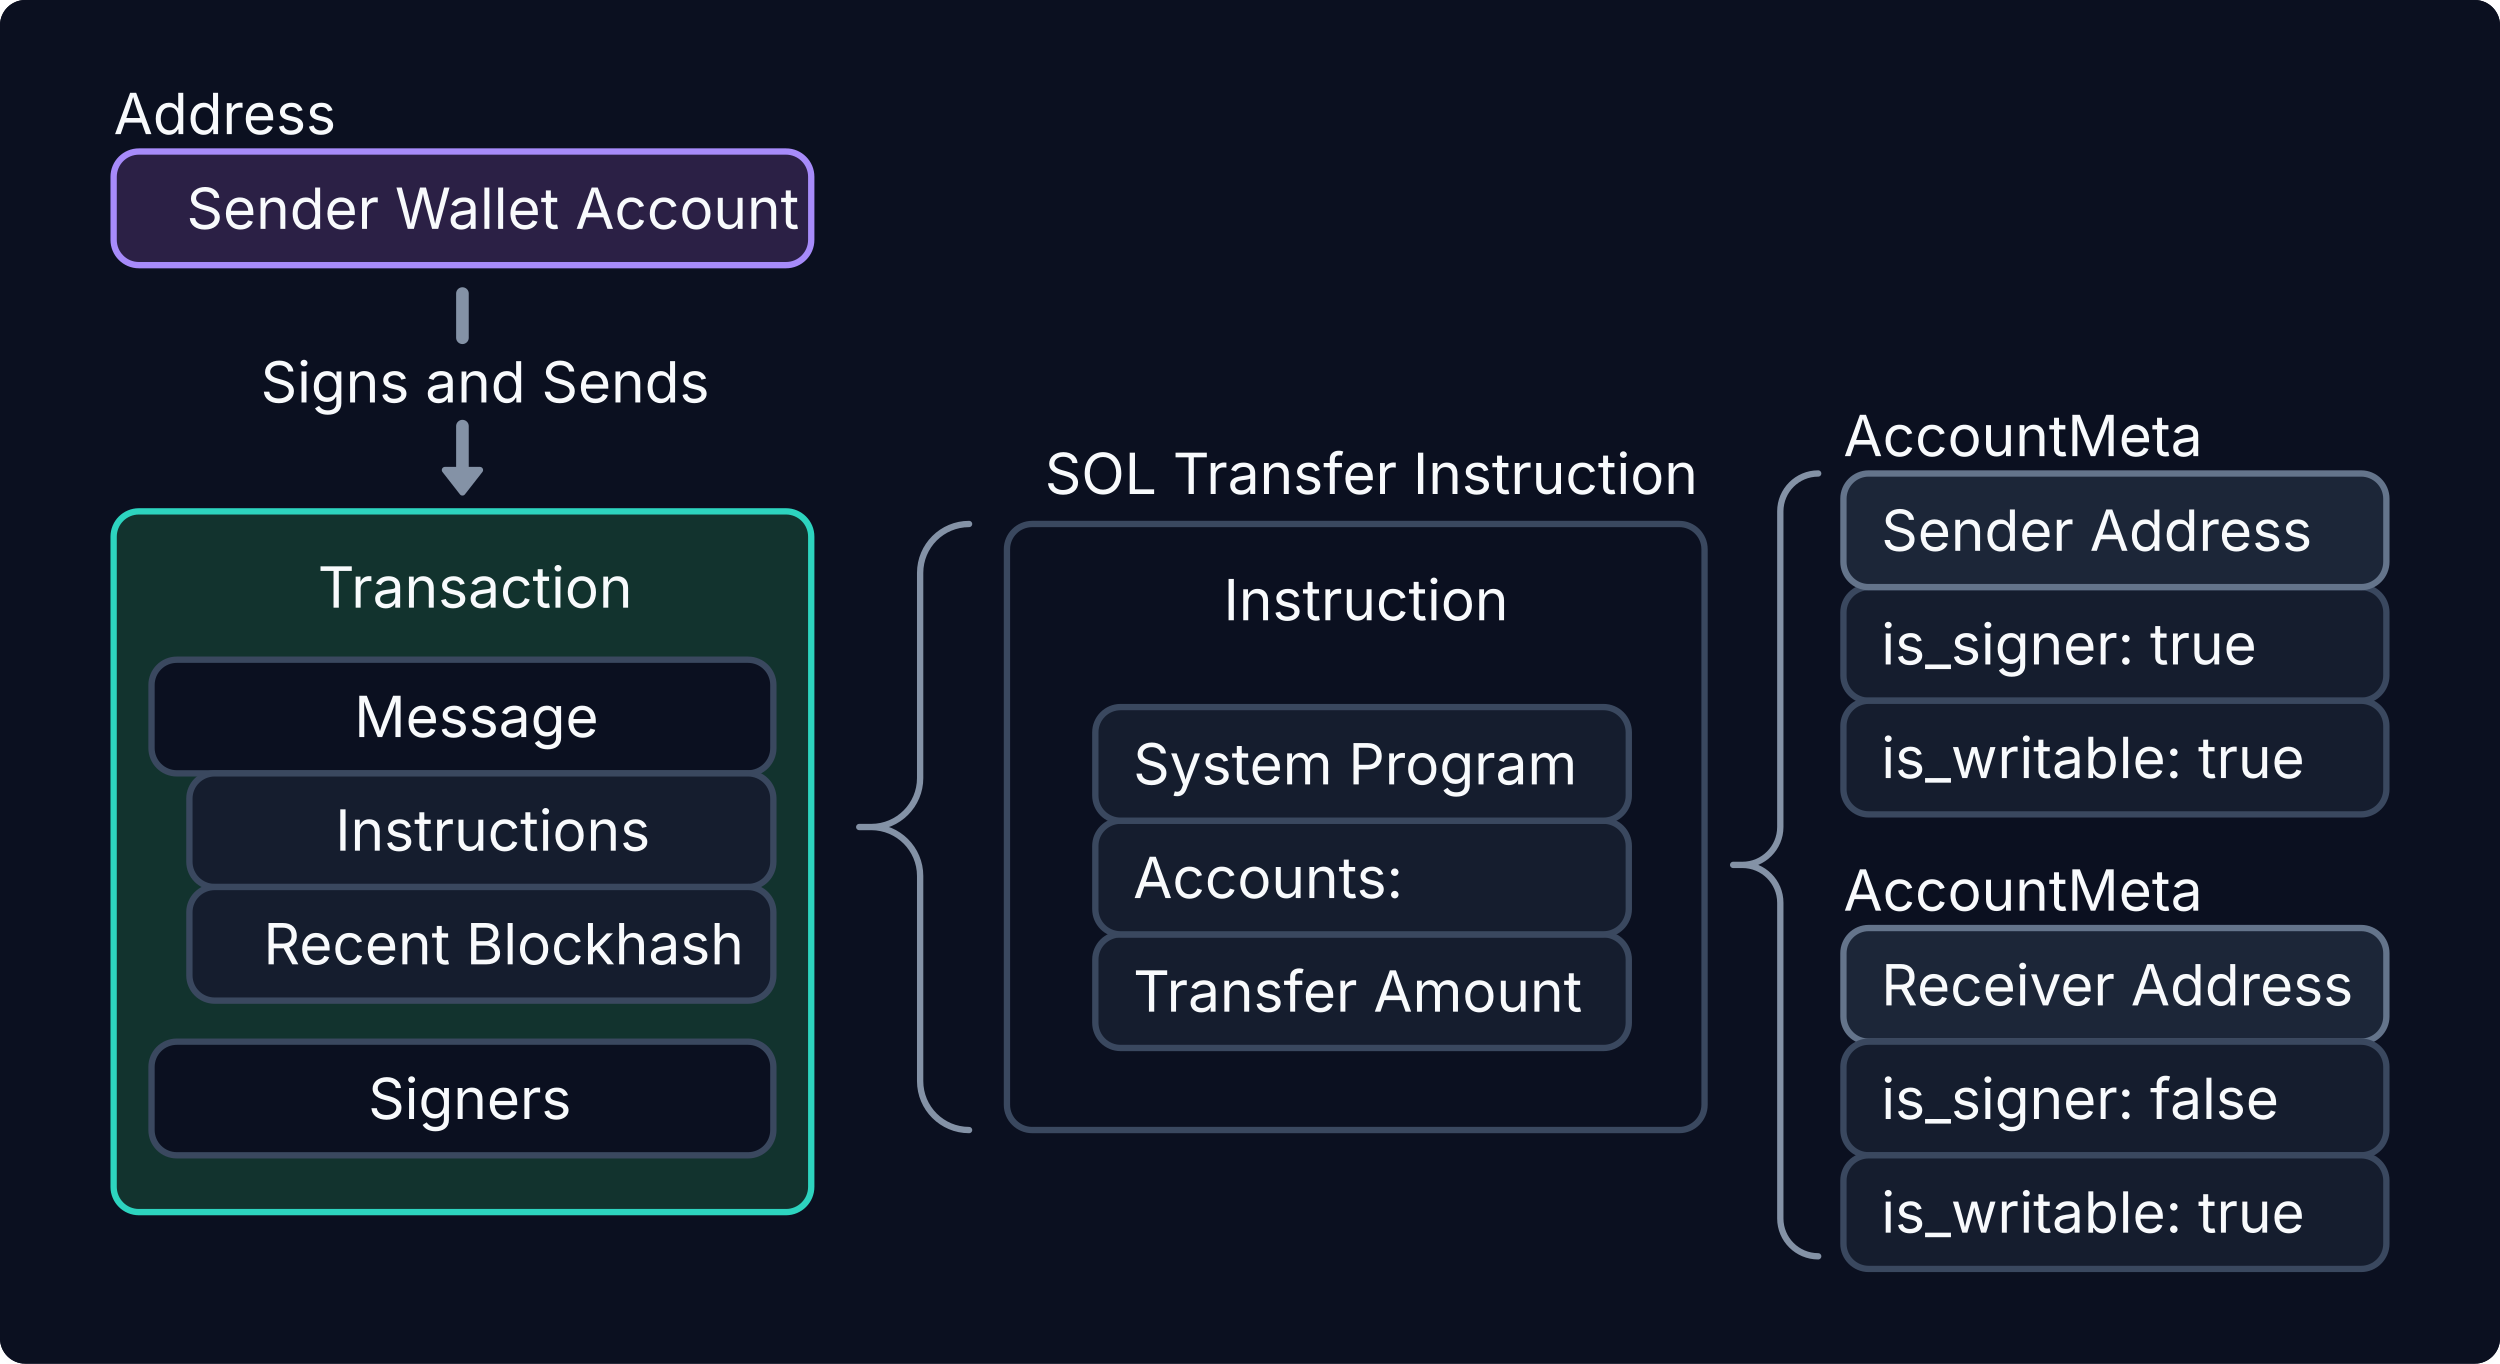
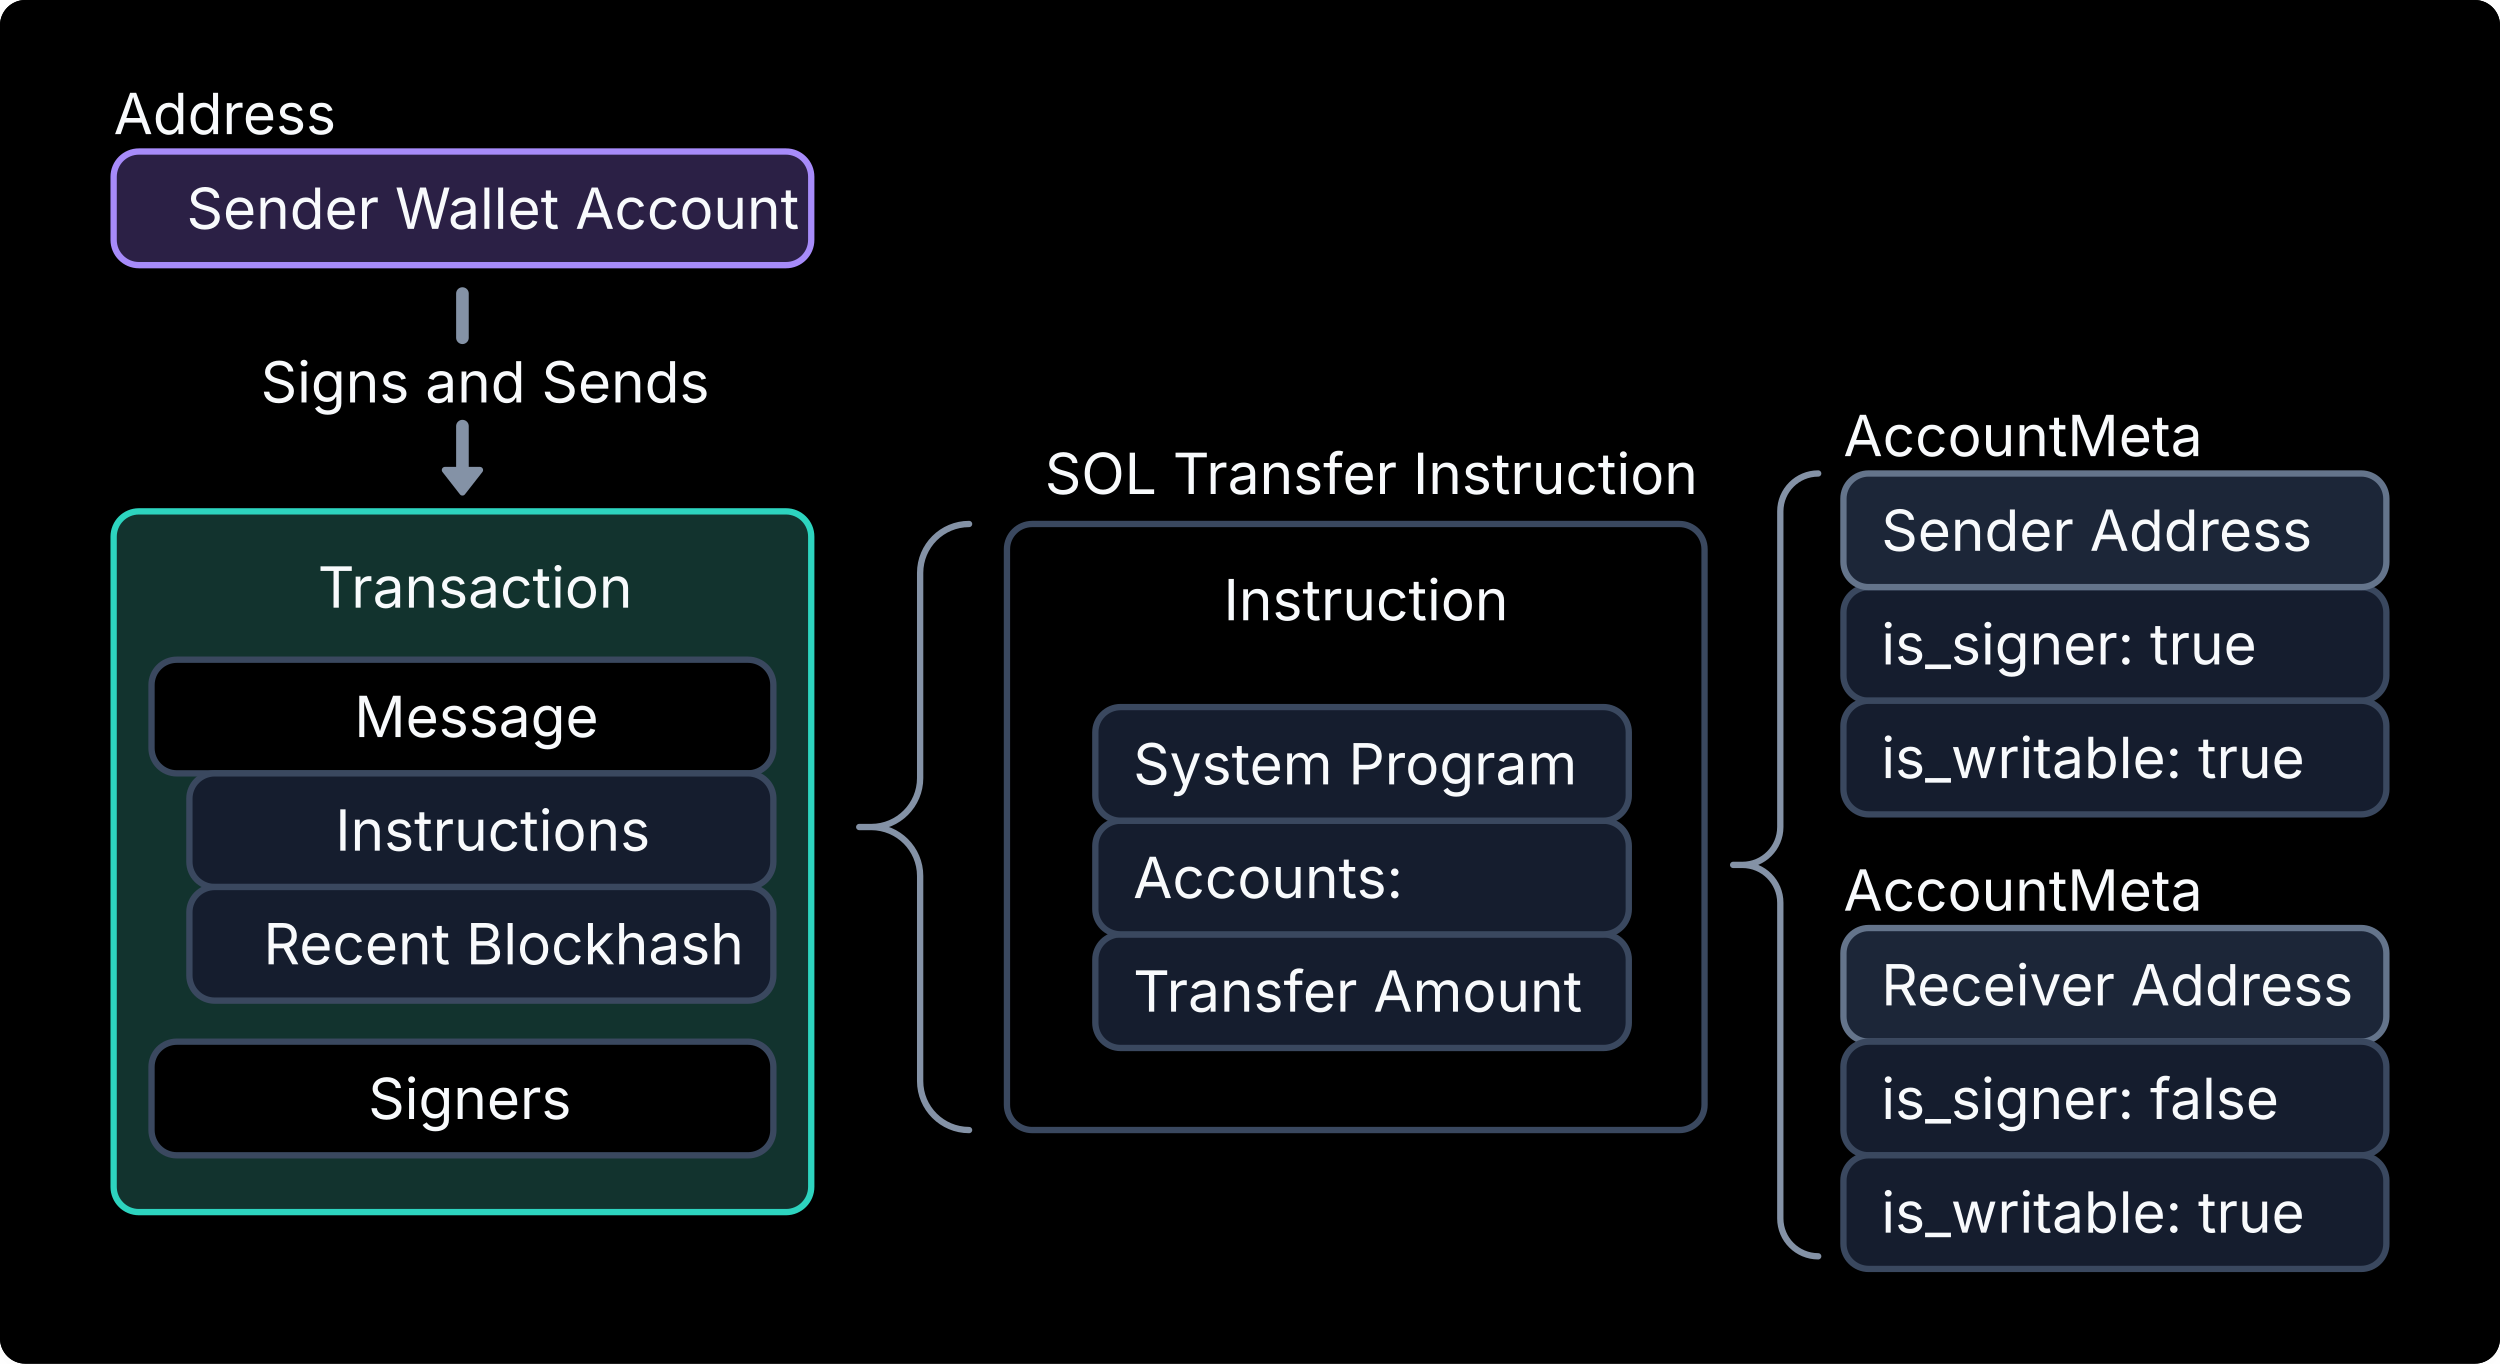
<svg xmlns="http://www.w3.org/2000/svg" version="1.1" viewBox="240 216 792 432" width="792px" height="432px">
  <defs>
    <style>text{font-family:Diatype,Inter,ui-sans-serif,system-ui,sans-serif}</style>
    <g>
      <filter id="white-fill-shadow" y="-50%" height="200%">
        <feDropShadow dx="0" dy="2" stdDeviation="6" flood-opacity="0.03" flood-color="#000000" />
      </filter>
      <filter id="light-gray-fill-shadow" y="-50%" height="200%">
        <feDropShadow dx="0" dy="2" stdDeviation="6" flood-opacity="0.09" flood-color="#000000" />
      </filter>
      <filter id="yellow-fill-shadow" y="-50%" height="200%">
        <feDropShadow dx="0" dy="2" stdDeviation="6" flood-opacity="0.12" flood-color="#000000" />
      </filter>
      <filter id="fill-shadow" y="-50%" height="200%">
        <feDropShadow dx="0" dy="2" stdDeviation="6" flood-opacity="0.16" flood-color="#000000" />
      </filter>
      <filter id="frame-shadow" y="-50%" height="200%">
        <feDropShadow dx="0" dy="3" stdDeviation="8" flood-opacity="0.06" flood-color="#000000" />
      </filter>
      <filter id="button-shadow" y="-50%" height="200%">
        <feDropShadow dx="0" dy="2" stdDeviation="6" flood-opacity="0.03" flood-color="#000000" />
      </filter>
      <filter id="button-hover-shadow" y="-50%" height="200%">
        <feDropShadow dx="0" dy="2" stdDeviation="6" flood-opacity="0.08" flood-color="#000000" />
      </filter>
      <filter id="badge-shadow" y="-50%" height="200%">
        <feDropShadow dx="0" dy="2" stdDeviation="6" flood-opacity="0.08" flood-color="#000000" />
      </filter>
    </g>
  </defs>
  <g>
-     <rect x="240" y="216" width="792" height="432" rx="8" ry="8" fill="#0b1020" filter="url(#white-fill-shadow)" />
+     <rect x="240" y="216" width="792" height="432" rx="8" ry="8" fill="#000000" filter="url(#white-fill-shadow)" />
    <g>
-       <rect x="240" y="216" width="792" height="432" rx="8" ry="8" fill="#0b1020" />
+       <rect x="240" y="216" width="792" height="432" rx="8" ry="8" fill="#000000" />
    </g>
    <g>
      <g>
        <g class="content">
          <g>
            <g>
              <g>
                <g>
                  <g />
                  <text fill="#f8fafc" hover-props="{}">
                    <tspan x="824" y="360.5" font-family="Diatype,Inter,ui-sans-serif,system-ui,sans-serif" font-size="18" font-style="normal" font-weight="normal">AccountMeta</tspan>
                  </text>
                </g>
              </g>
            </g>
          </g>
        </g>
      </g>
      <g>
        <g class="content">
          <g>
            <g>
              <g>
                <g>
                  <g />
                  <text fill="#f8fafc" hover-props="{}">
                    <tspan x="824" y="504.5" font-family="Diatype,Inter,ui-sans-serif,system-ui,sans-serif" font-size="18" font-style="normal" font-weight="normal">AccountMeta</tspan>
                  </text>
                </g>
              </g>
            </g>
          </g>
        </g>
      </g>
      <g>
        <g>
          <rect x="276" y="378" width="221" height="222" rx="8" ry="8" fill="#12332e" />
          <rect y="378" rx="8" stroke="#2dd4bf" fill="none" stroke-linejoin="round" width="221" stroke-linecap="round" stroke-width="2" x="276" ry="8" height="222" />
          <g class="content">
            <g>
              <g>
                <g>
                  <g>
                    <g />
                    <text fill="#f8fafc" hover-props="{}">
                      <tspan x="340.681" y="408.5" font-family="Diatype,Inter,ui-sans-serif,system-ui,sans-serif" font-size="18" font-style="normal" font-weight="normal">Transaction</tspan>
                    </text>
                  </g>
                </g>
              </g>
            </g>
          </g>
        </g>
        <g>
          <g>
            <g>
-               <rect x="288" y="425" width="197" height="36" rx="8" ry="8" fill="#0b1020" />
+               <rect x="288" y="425" width="197" height="36" rx="8" ry="8" fill="#000000" />
              <rect y="425" rx="8" stroke="#3a485f" fill="none" stroke-linejoin="round" width="197" stroke-linecap="round" stroke-width="2" x="288" ry="8" height="36" />
              <g class="content">
                <g>
                  <g>
                    <g>
                      <g>
                        <g />
                        <text fill="#f8fafc" hover-props="{}">
                          <tspan x="352.237" y="449.5" font-family="Diatype,Inter,ui-sans-serif,system-ui,sans-serif" font-size="18" font-style="normal" font-weight="normal">Message</tspan>
                        </text>
                      </g>
                    </g>
                  </g>
                </g>
              </g>
            </g>
          </g>
          <g>
            <g>
-               <rect x="288" y="546" width="197" height="36" rx="8" ry="8" fill="#0b1020" />
+               <rect x="288" y="546" width="197" height="36" rx="8" ry="8" fill="#000000" />
              <rect y="546" rx="8" stroke="#3a485f" fill="none" stroke-linejoin="round" width="197" stroke-linecap="round" stroke-width="2" x="288" ry="8" height="36" />
              <g class="content">
                <g>
                  <g>
                    <g>
                      <g>
                        <g />
                        <text fill="#f8fafc" hover-props="{}">
                          <tspan x="356.656" y="570.5" font-family="Diatype,Inter,ui-sans-serif,system-ui,sans-serif" font-size="18" font-style="normal" font-weight="normal">Signers</tspan>
                        </text>
                      </g>
                    </g>
                  </g>
                </g>
              </g>
            </g>
          </g>
          <g>
            <g>
              <rect x="300" y="461" width="185" height="36" rx="8" ry="8" fill="#151d2e" />
              <rect y="461" rx="8" stroke="#3a485f" fill="none" stroke-linejoin="round" width="185" stroke-linecap="round" stroke-width="2" x="300" ry="8" height="36" />
              <g class="content">
                <g>
                  <g>
                    <g>
                      <g>
                        <g />
                        <text fill="#f8fafc" hover-props="{}">
                          <tspan x="346.221" y="485.5" font-family="Diatype,Inter,ui-sans-serif,system-ui,sans-serif" font-size="18" font-style="normal" font-weight="normal">Instructions</tspan>
                        </text>
                      </g>
                    </g>
                  </g>
                </g>
              </g>
            </g>
          </g>
          <g>
            <g>
              <rect x="300" y="497" width="185" height="36" rx="8" ry="8" fill="#151d2e" />
              <rect y="497" rx="8" stroke="#3a485f" fill="none" stroke-linejoin="round" width="185" stroke-linecap="round" stroke-width="2" x="300" ry="8" height="36" />
              <g class="content">
                <g>
                  <g>
                    <g>
                      <g>
                        <g />
                        <text fill="#f8fafc" hover-props="{}">
                          <tspan x="323.487" y="521.5" font-family="Diatype,Inter,ui-sans-serif,system-ui,sans-serif" font-size="18" font-style="normal" font-weight="normal">Recent Blockhash</tspan>
                        </text>
                      </g>
                    </g>
                  </g>
                </g>
              </g>
            </g>
          </g>
        </g>
      </g>
      <g>
        <g>
-           <rect x="559" y="382" width="221" height="192" rx="8" ry="8" fill="#0b1020" />
+           <rect x="559" y="382" width="221" height="192" rx="8" ry="8" fill="#000000" />
          <rect y="382" rx="8" stroke="#3a485f" fill="none" stroke-linejoin="round" width="221" stroke-linecap="round" stroke-width="2" x="559" ry="8" height="192" />
          <g class="content">
            <g>
              <g>
                <g>
                  <g>
                    <g />
                    <text fill="#f8fafc" hover-props="{}">
                      <tspan x="627.631" y="412.5" font-family="Diatype,Inter,ui-sans-serif,system-ui,sans-serif" font-size="18" font-style="normal" font-weight="normal">Instruction</tspan>
                    </text>
                  </g>
                </g>
              </g>
            </g>
          </g>
        </g>
        <g>
          <g>
            <g>
              <rect x="587" y="512" width="169" height="36" rx="8" ry="8" fill="#151d2e" />
              <rect y="512" rx="8" stroke="#3a485f" fill="none" stroke-linejoin="round" width="169" stroke-linecap="round" stroke-width="2" x="587" ry="8" height="36" />
              <g class="content">
                <g>
                  <g>
                    <g>
                      <g>
                        <g />
                        <text fill="#f8fafc" hover-props="{}">
                          <tspan x="599" y="536.5" font-family="Diatype,Inter,ui-sans-serif,system-ui,sans-serif" font-size="18" font-style="normal" font-weight="normal">Transfer Amount</tspan>
                        </text>
                      </g>
                    </g>
                  </g>
                </g>
              </g>
            </g>
          </g>
          <g>
            <g>
              <rect x="587" y="476" width="169" height="36" rx="8" ry="8" fill="#151d2e" />
              <rect y="476" rx="8" stroke="#3a485f" fill="none" stroke-linejoin="round" width="169" stroke-linecap="round" stroke-width="2" x="587" ry="8" height="36" />
              <g class="content">
                <g>
                  <g>
                    <g>
                      <g>
                        <g />
                        <text fill="#f8fafc" hover-props="{}">
                          <tspan x="599" y="500.5" font-family="Diatype,Inter,ui-sans-serif,system-ui,sans-serif" font-size="18" font-style="normal" font-weight="normal">Accounts:</tspan>
                        </text>
                      </g>
                    </g>
                  </g>
                </g>
              </g>
            </g>
          </g>
          <g>
            <g>
              <rect x="587" y="440" width="169" height="36" rx="8" ry="8" fill="#151d2e" />
              <rect y="440" rx="8" stroke="#3a485f" fill="none" stroke-linejoin="round" width="169" stroke-linecap="round" stroke-width="2" x="587" ry="8" height="36" />
              <g class="content">
                <g>
                  <g>
                    <g>
                      <g>
                        <g />
                        <text fill="#f8fafc" hover-props="{}">
                          <tspan x="599" y="464.5" font-family="Diatype,Inter,ui-sans-serif,system-ui,sans-serif" font-size="18" font-style="normal" font-weight="normal">System Program</tspan>
                        </text>
                      </g>
                    </g>
                  </g>
                </g>
              </g>
            </g>
          </g>
        </g>
      </g>
      <g>
        <g>
          <path d="M547,382c-8.56,0 -15.5,6.94 -15.5,15.5c0,8.56 0,56.44 0,65c0,8.56 -6.94,15.5 -15.5,15.5c-8.56,0 0,0 0,0c0,0 -8.56,0 0,0c8.56,0 15.5,6.94 15.5,15.5c0,8.56 0,56.44 0,65c0,8.56 6.94,15.5 15.5,15.5" fill="rgba(0,0,0,0)" />
          <path d="M547,382c-8.56,0 -15.5,6.94 -15.5,15.5c0,8.56 0,56.44 0,65c0,8.56 -6.94,15.5 -15.5,15.5c-8.56,0 0,0 0,0c0,0 -8.56,0 0,0c8.56,0 15.5,6.94 15.5,15.5c0,8.56 0,56.44 0,65c0,8.56 6.94,15.5 15.5,15.5" fill="none" stroke="#8492a6" stroke-linecap="round" stroke-linejoin="round" stroke-width="2" />
        </g>
      </g>
      <g>
        <g>
          <path d="M816,366c-6.627,0 -12,5.373 -12,12c0,6.627 0,93.373 0,100c0,6.627 -5.373,12 -12,12c-6.627,0 0,0 0,0c0,0 -6.627,0 0,0c6.627,0 12,5.373 12,12c0,6.627 0,93.373 0,100c0,6.627 5.373,12 12,12" fill="rgba(0,0,0,0)" />
          <path d="M816,366c-6.627,0 -12,5.373 -12,12c0,6.627 0,93.373 0,100c0,6.627 -5.373,12 -12,12c-6.627,0 0,0 0,0c0,0 -6.627,0 0,0c6.627,0 12,5.373 12,12c0,6.627 0,93.373 0,100c0,6.627 5.373,12 12,12" fill="none" stroke="#8492a6" stroke-linecap="round" stroke-linejoin="round" stroke-width="2" />
        </g>
      </g>
      <g>
        <g>
          <rect x="824" y="402" width="172" height="36" rx="8" ry="8" fill="#151d2e" />
          <rect y="402" rx="8" stroke="#3a485f" fill="none" stroke-linejoin="round" width="172" stroke-linecap="round" stroke-width="2" x="824" ry="8" height="36" />
          <g class="content">
            <g>
              <g>
                <g>
                  <g>
                    <g />
                    <text fill="#f8fafc" hover-props="{}">
                      <tspan x="836" y="426.5" font-family="Diatype,Inter,ui-sans-serif,system-ui,sans-serif" font-size="18" font-style="normal" font-weight="normal">is_signer: true</tspan>
                    </text>
                  </g>
                </g>
              </g>
            </g>
          </g>
        </g>
      </g>
      <g>
        <g>
          <rect x="824" y="438" width="172" height="36" rx="8" ry="8" fill="#151d2e" />
          <rect y="438" rx="8" stroke="#3a485f" fill="none" stroke-linejoin="round" width="172" stroke-linecap="round" stroke-width="2" x="824" ry="8" height="36" />
          <g class="content">
            <g>
              <g>
                <g>
                  <g>
                    <g />
                    <text fill="#f8fafc" hover-props="{}">
                      <tspan x="836" y="462.5" font-family="Diatype,Inter,ui-sans-serif,system-ui,sans-serif" font-size="18" font-style="normal" font-weight="normal">is_writable: true</tspan>
                    </text>
                  </g>
                </g>
              </g>
            </g>
          </g>
        </g>
      </g>
      <g>
        <g>
          <rect x="824" y="510" width="172" height="36" rx="8" ry="8" fill="#1c2638" />
          <rect y="510" rx="8" stroke="#64748b" fill="none" stroke-linejoin="round" width="172" stroke-linecap="round" stroke-width="2" x="824" ry="8" height="36" />
          <g class="content">
            <g>
              <g>
                <g>
                  <g>
                    <g />
                    <text fill="#f8fafc" hover-props="{}">
                      <tspan x="836" y="534.5" font-family="Diatype,Inter,ui-sans-serif,system-ui,sans-serif" font-size="18" font-style="normal" font-weight="normal">Receiver Address</tspan>
                    </text>
                  </g>
                </g>
              </g>
            </g>
          </g>
        </g>
      </g>
      <g>
        <g>
          <rect x="824" y="546" width="172" height="36" rx="8" ry="8" fill="#151d2e" />
          <rect y="546" rx="8" stroke="#3a485f" fill="none" stroke-linejoin="round" width="172" stroke-linecap="round" stroke-width="2" x="824" ry="8" height="36" />
          <g class="content">
            <g>
              <g>
                <g>
                  <g>
                    <g />
                    <text fill="#f8fafc" hover-props="{}">
                      <tspan x="836" y="570.5" font-family="Diatype,Inter,ui-sans-serif,system-ui,sans-serif" font-size="18" font-style="normal" font-weight="normal">is_signer: false</tspan>
                    </text>
                  </g>
                </g>
              </g>
            </g>
          </g>
        </g>
      </g>
      <g>
        <g>
          <rect x="824" y="582" width="172" height="36" rx="8" ry="8" fill="#151d2e" />
          <rect y="582" rx="8" stroke="#3a485f" fill="none" stroke-linejoin="round" width="172" stroke-linecap="round" stroke-width="2" x="824" ry="8" height="36" />
          <g class="content">
            <g>
              <g>
                <g>
                  <g>
                    <g />
                    <text fill="#f8fafc" hover-props="{}">
                      <tspan x="836" y="606.5" font-family="Diatype,Inter,ui-sans-serif,system-ui,sans-serif" font-size="18" font-style="normal" font-weight="normal">is_writable: true</tspan>
                    </text>
                  </g>
                </g>
              </g>
            </g>
          </g>
        </g>
      </g>
      <g>
        <g class="content">
          <g>
            <g>
              <g>
                <g>
                  <g />
                  <text fill="#f8fafc" hover-props="{}">
                    <tspan x="276" y="258.5" font-family="Diatype,Inter,ui-sans-serif,system-ui,sans-serif" font-size="18" font-style="normal" font-weight="normal">Address</tspan>
                  </text>
                </g>
              </g>
            </g>
          </g>
        </g>
      </g>
      <g>
        <g>
          <rect x="276" y="264" width="221" height="36" rx="8" ry="8" fill="#2b2045" />
          <rect y="264" rx="8" stroke="#a78bfa" fill="none" stroke-linejoin="round" width="221" stroke-linecap="round" stroke-width="2" x="276" ry="8" height="36" />
          <g class="content">
            <g>
              <g>
                <g>
                  <g>
                    <g />
                    <text fill="#f8fafc" hover-props="{}">
                      <tspan x="299.101" y="288.5" font-family="Diatype,Inter,ui-sans-serif,system-ui,sans-serif" font-size="18" font-style="normal" font-weight="normal">Sender Wallet Account</tspan>
                    </text>
                  </g>
                </g>
              </g>
            </g>
          </g>
        </g>
      </g>
      <g>
        <g>
          <path d="M386.5,309v14M386.5,351v17" fill="none" stroke="#8492a6" stroke-linecap="round" stroke-linejoin="round" stroke-width="4" />
          <polygon points="392.041,364.908 386.5,372 380.959,364.908" fill="#8492a6" stroke="#8492a6" stroke-width="2" stroke-linecap="round" stroke-linejoin="round" />
          <g class="content">
            <g>
              <g>
                <g>
                  <g>
                    <g />
                    <text fill="#f8fafc" hover-props="{}">
                      <tspan x="322.578" y="343.5" font-family="Diatype,Inter,ui-sans-serif,system-ui,sans-serif" font-size="18" font-style="normal" font-weight="normal">Signs and Sends</tspan>
                    </text>
                  </g>
                </g>
              </g>
            </g>
          </g>
        </g>
      </g>
      <g>
        <g>
          <rect x="824" y="366" width="172" height="36" rx="8" ry="8" fill="#1c2638" />
          <rect y="366" rx="8" stroke="#64748b" fill="none" stroke-linejoin="round" width="172" stroke-linecap="round" stroke-width="2" x="824" ry="8" height="36" />
          <g class="content">
            <g>
              <g>
                <g>
                  <g>
                    <g />
                    <text fill="#f8fafc" hover-props="{}">
                      <tspan x="836" y="390.5" font-family="Diatype,Inter,ui-sans-serif,system-ui,sans-serif" font-size="18" font-style="normal" font-weight="normal">Sender Address</tspan>
                    </text>
                  </g>
                </g>
              </g>
            </g>
          </g>
        </g>
      </g>
      <g>
        <g class="content">
          <g>
            <g>
              <g>
                <g>
                  <g />
                  <text fill="#f8fafc" hover-props="{}">
                    <tspan x="571" y="372.5" font-family="Diatype,Inter,ui-sans-serif,system-ui,sans-serif" font-size="18" font-style="normal" font-weight="normal">SOL Transfer Instruction</tspan>
                  </text>
                </g>
              </g>
            </g>
          </g>
        </g>
      </g>
    </g>
  </g>
</svg>
